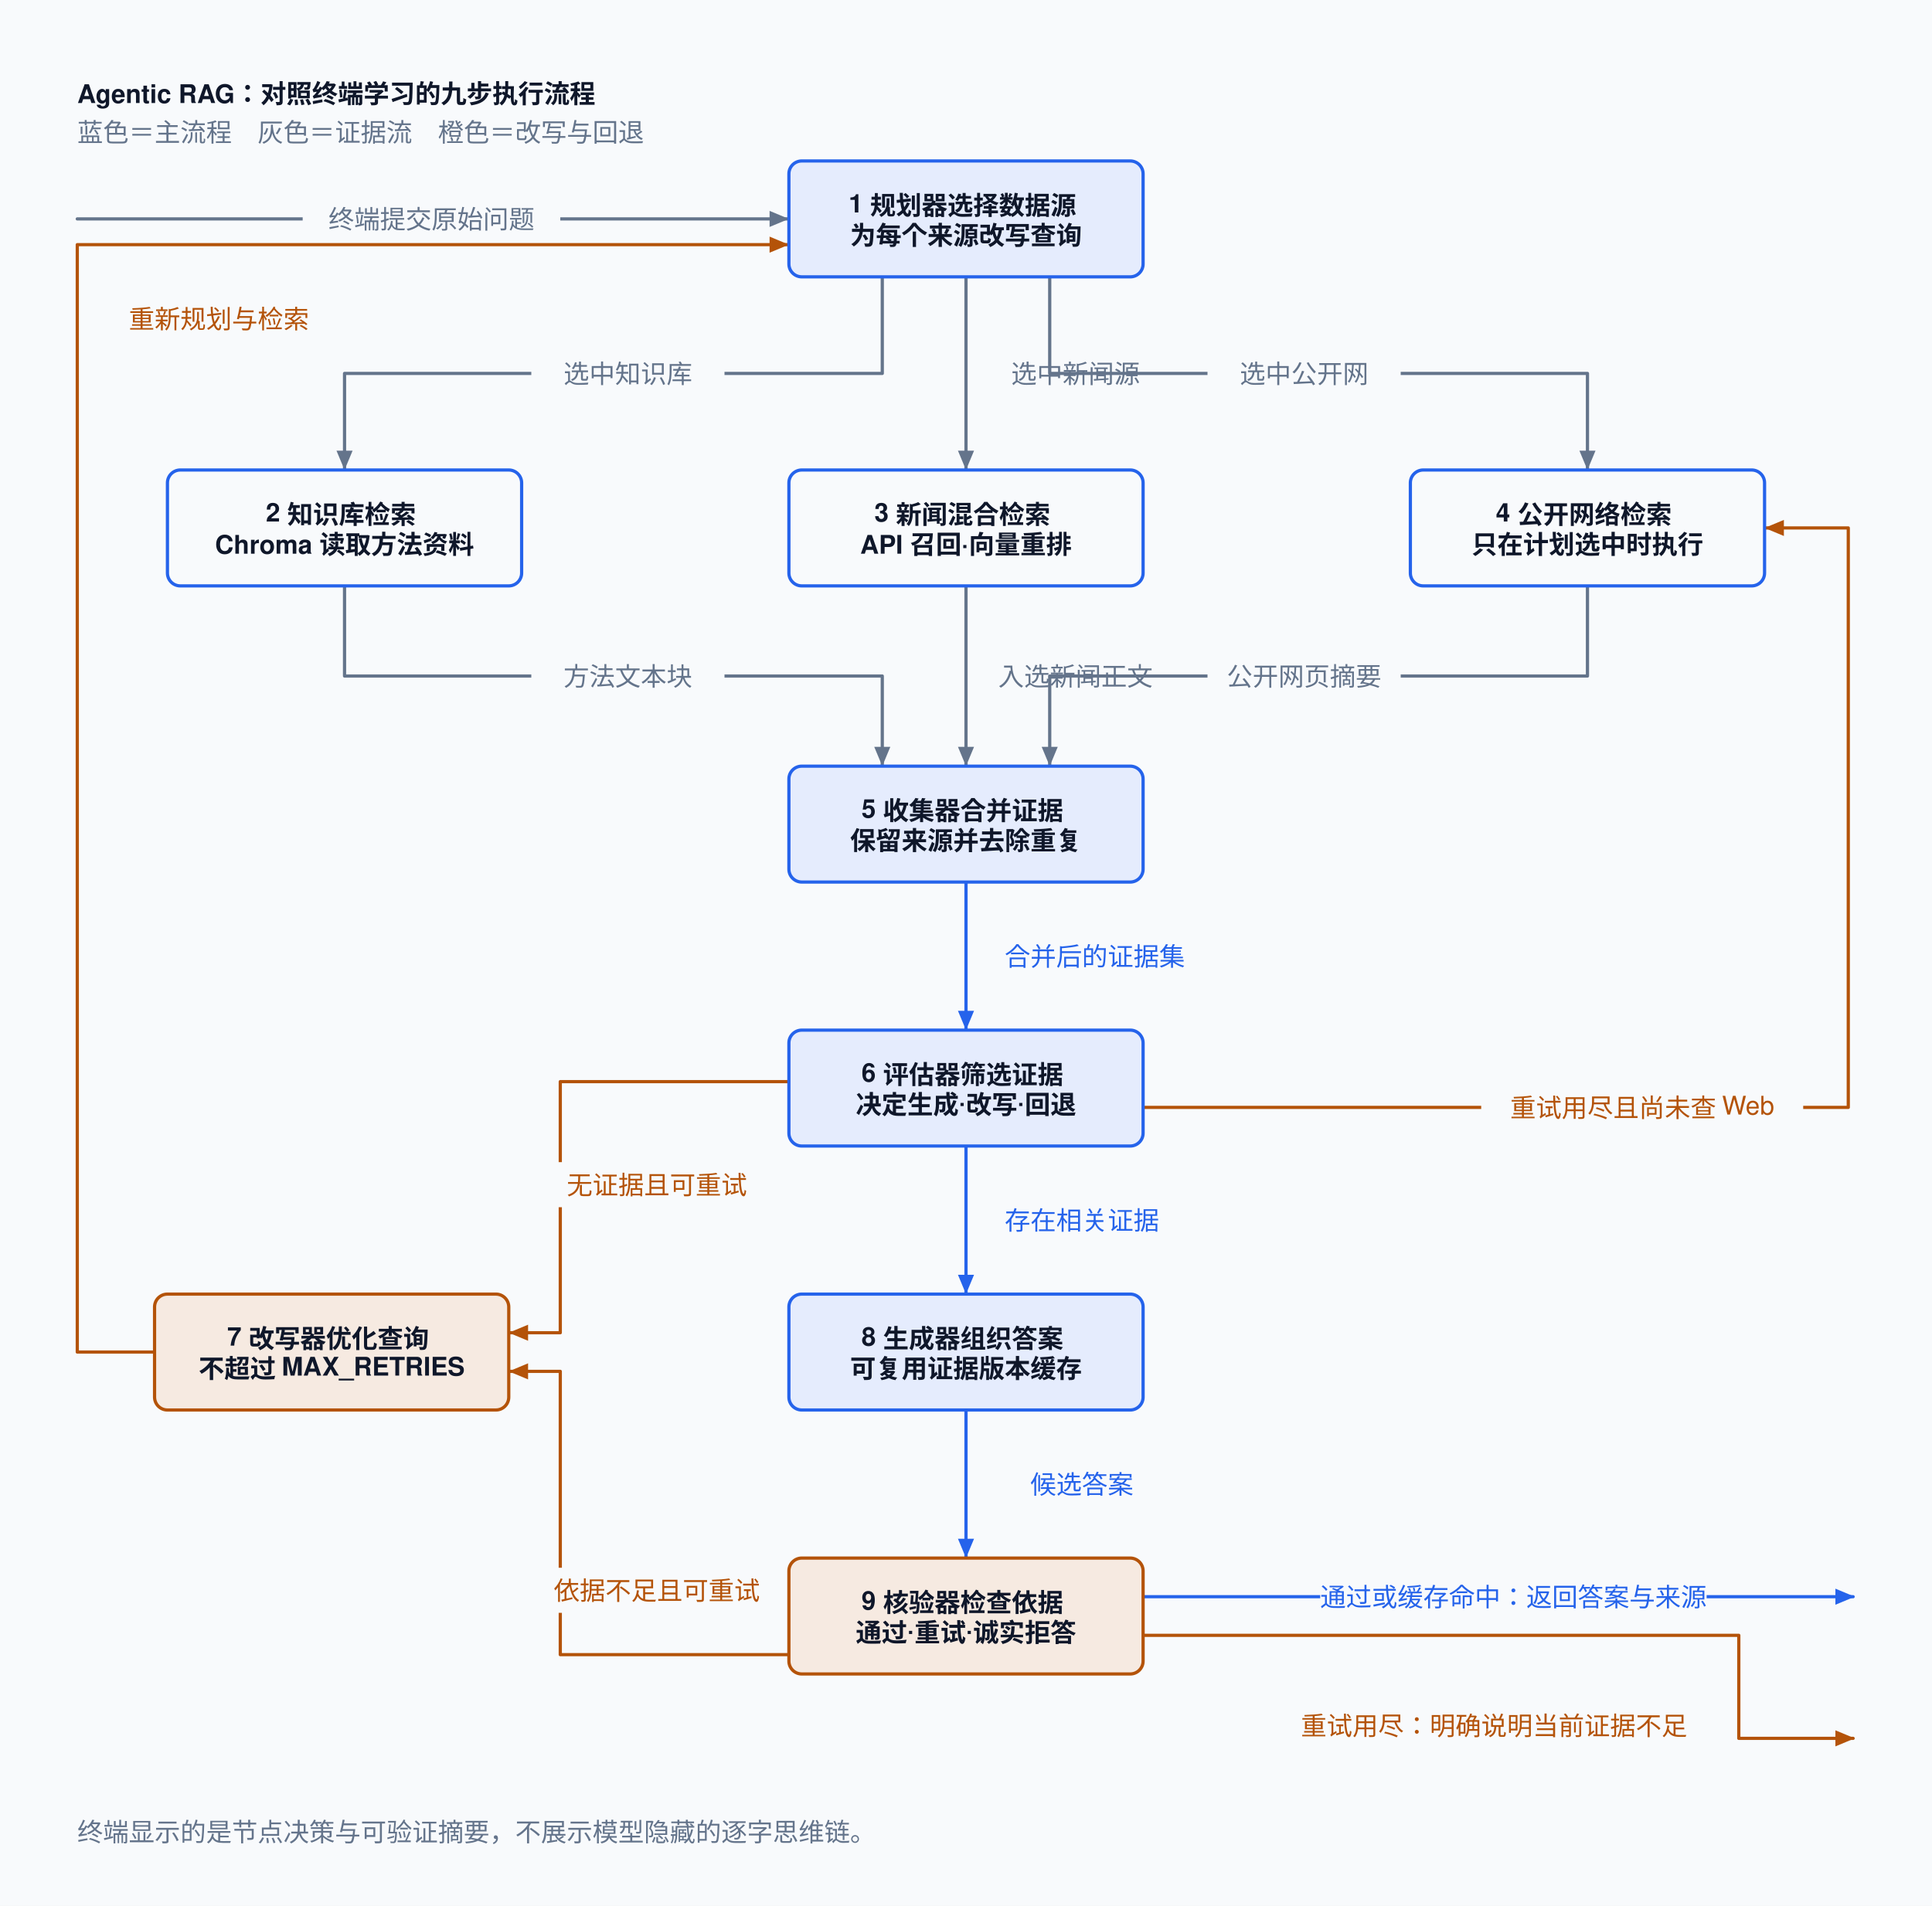
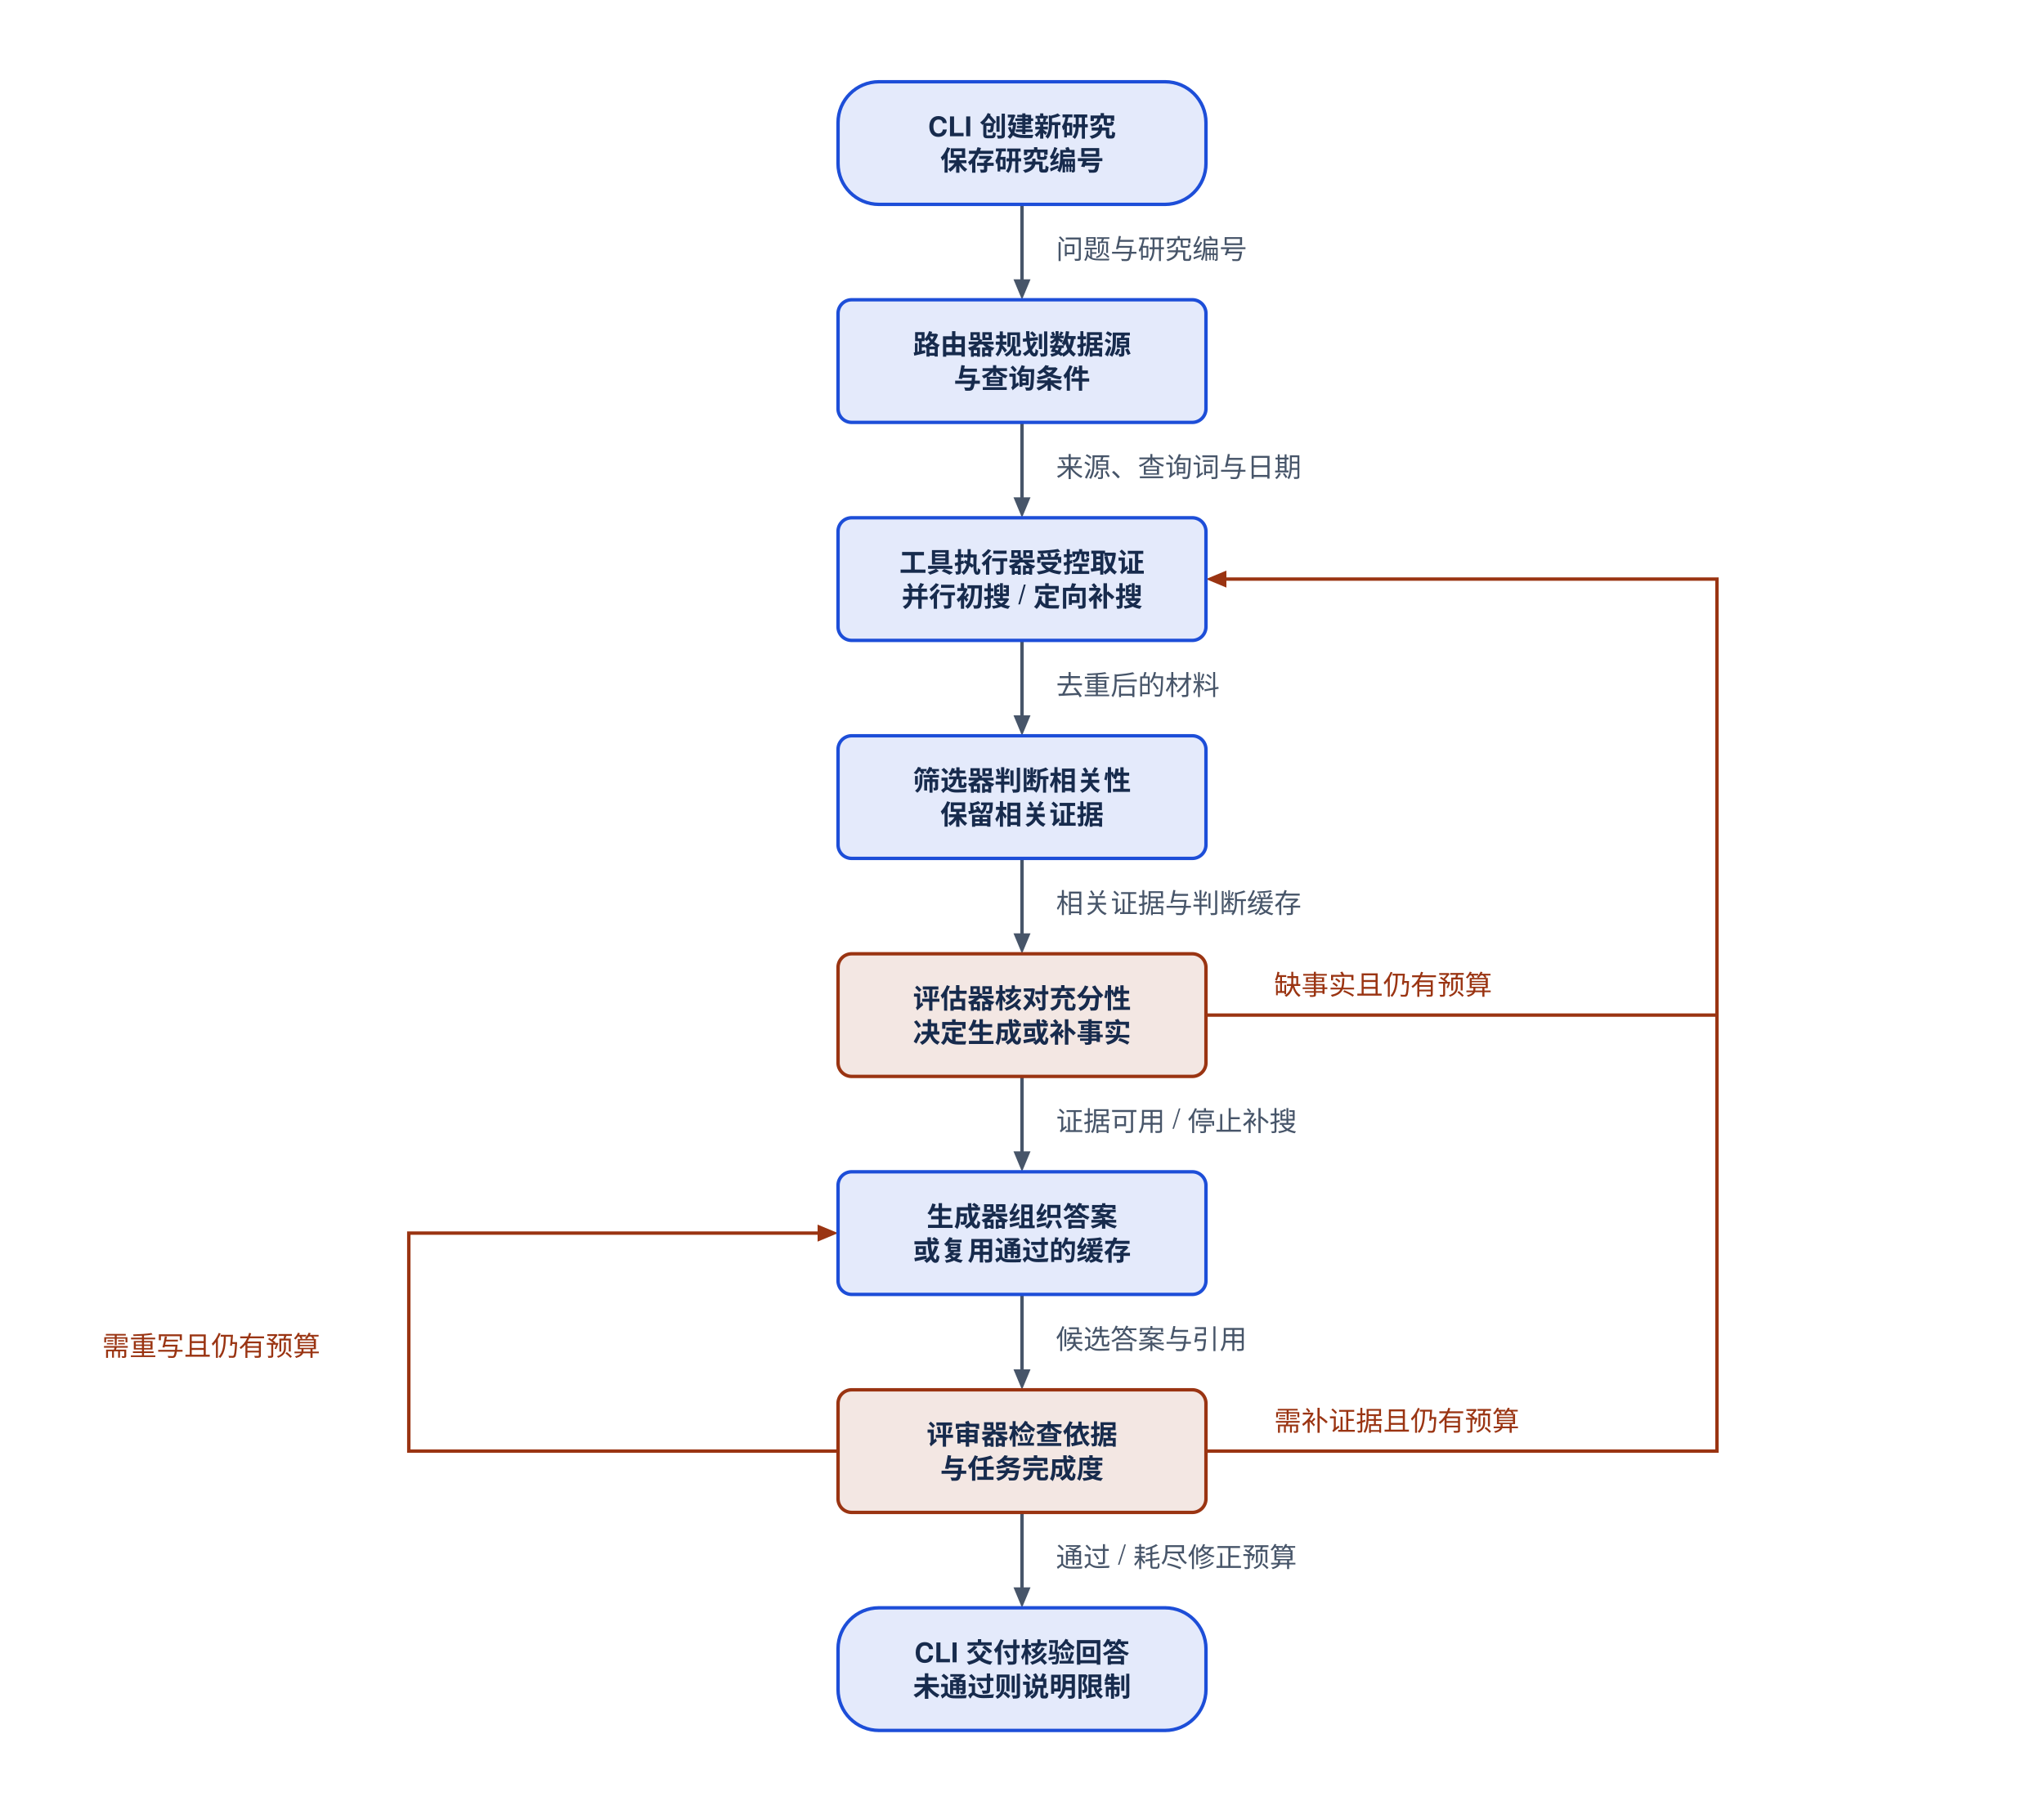
- <svg xmlns="http://www.w3.org/2000/svg" width="1200" height="1184" viewBox="0 0 1200 1184" role="img" aria-label="Agentic RAG 多源问答九步执行流程图">
-   <rect x="0" y="0" width="1200" height="1184" fill="#F8FAFC" stroke="none" />
-   <text x="48" y="64" text-anchor="start" font-family="Helvetica, Arial, 'Liberation Sans', sans-serif" font-size="16" font-weight="700" fill="#0F172A">Agentic RAG：对照终端学习的九步执行流程</text>
-   <text x="48" y="88" text-anchor="start" font-family="Helvetica, Arial, 'Liberation Sans', sans-serif" font-size="16" font-weight="400" fill="#64748B">蓝色＝主流程　灰色＝证据流　橙色＝改写与回退</text>
-   <path d="M 48 136 L 489 136" fill="none" stroke="#64748B" stroke-width="2" stroke-linecap="round" />
-   <path d="M 490 136 L 478 131 L 478 141 Z" fill="#64748B" stroke="none" />
-   <rect x="188" y="122" width="160" height="28" rx="4" fill="#F8FAFC" stroke="none" />
-   <text x="268" y="142" text-anchor="middle" font-family="Helvetica, Arial, 'Liberation Sans', sans-serif" font-size="16" font-weight="400" fill="#64748B">终端提交原始问题</text>
-   <path d="M 548 172 L 548 232 L 214 232 L 214 291" fill="none" stroke="#64748B" stroke-width="2" stroke-linecap="round" stroke-linejoin="round" />
-   <path d="M 214 292 L 209 280 L 219 280 Z" fill="#64748B" stroke="none" />
-   <rect x="330" y="218" width="120" height="28" rx="4" fill="#F8FAFC" stroke="none" />
-   <text x="390" y="238" text-anchor="middle" font-family="Helvetica, Arial, 'Liberation Sans', sans-serif" font-size="16" font-weight="400" fill="#64748B">选中知识库</text>
-   <path d="M 600 172 L 600 291" fill="none" stroke="#64748B" stroke-width="2" stroke-linecap="round" />
-   <path d="M 600 292 L 595 280 L 605 280 Z" fill="#64748B" stroke="none" />
-   <rect x="608" y="218" width="120" height="28" rx="4" fill="#F8FAFC" stroke="none" />
-   <text x="668" y="238" text-anchor="middle" font-family="Helvetica, Arial, 'Liberation Sans', sans-serif" font-size="16" font-weight="400" fill="#64748B">选中新闻源</text>
-   <path d="M 652 172 L 652 232 L 986 232 L 986 291" fill="none" stroke="#64748B" stroke-width="2" stroke-linecap="round" stroke-linejoin="round" />
-   <path d="M 986 292 L 981 280 L 991 280 Z" fill="#64748B" stroke="none" />
-   <rect x="750" y="218" width="120" height="28" rx="4" fill="#F8FAFC" stroke="none" />
-   <text x="810" y="238" text-anchor="middle" font-family="Helvetica, Arial, 'Liberation Sans', sans-serif" font-size="16" font-weight="400" fill="#64748B">选中公开网</text>
-   <path d="M 214 364 L 214 420 L 548 420 L 548 475" fill="none" stroke="#64748B" stroke-width="2" stroke-linecap="round" stroke-linejoin="round" />
-   <path d="M 548 476 L 543 464 L 553 464 Z" fill="#64748B" stroke="none" />
-   <rect x="330" y="406" width="120" height="28" rx="4" fill="#F8FAFC" stroke="none" />
-   <text x="390" y="426" text-anchor="middle" font-family="Helvetica, Arial, 'Liberation Sans', sans-serif" font-size="16" font-weight="400" fill="#64748B">方法文本块</text>
-   <path d="M 600 364 L 600 475" fill="none" stroke="#64748B" stroke-width="2" stroke-linecap="round" />
-   <path d="M 600 476 L 595 464 L 605 464 Z" fill="#64748B" stroke="none" />
-   <rect x="608" y="406" width="120" height="28" rx="4" fill="#F8FAFC" stroke="none" />
-   <text x="668" y="426" text-anchor="middle" font-family="Helvetica, Arial, 'Liberation Sans', sans-serif" font-size="16" font-weight="400" fill="#64748B">入选新闻正文</text>
-   <path d="M 986 364 L 986 420 L 652 420 L 652 475" fill="none" stroke="#64748B" stroke-width="2" stroke-linecap="round" stroke-linejoin="round" />
-   <path d="M 652 476 L 647 464 L 657 464 Z" fill="#64748B" stroke="none" />
-   <rect x="750" y="406" width="120" height="28" rx="4" fill="#F8FAFC" stroke="none" />
-   <text x="810" y="426" text-anchor="middle" font-family="Helvetica, Arial, 'Liberation Sans', sans-serif" font-size="16" font-weight="400" fill="#64748B">公开网页摘要</text>
-   <path d="M 600 548 L 600 639" fill="none" stroke="#2563EB" stroke-width="2" stroke-linecap="round" />
-   <path d="M 600 640 L 595 628 L 605 628 Z" fill="#2563EB" stroke="none" />
-   <rect x="608" y="580" width="144" height="28" rx="4" fill="#F8FAFC" stroke="none" />
-   <text x="680" y="600" text-anchor="middle" font-family="Helvetica, Arial, 'Liberation Sans', sans-serif" font-size="16" font-weight="400" fill="#2563EB">合并后的证据集</text>
-   <path d="M 600 712 L 600 803" fill="none" stroke="#2563EB" stroke-width="2" stroke-linecap="round" />
-   <path d="M 600 804 L 595 792 L 605 792 Z" fill="#2563EB" stroke="none" />
-   <rect x="608" y="744" width="128" height="28" rx="4" fill="#F8FAFC" stroke="none" />
-   <text x="672" y="764" text-anchor="middle" font-family="Helvetica, Arial, 'Liberation Sans', sans-serif" font-size="16" font-weight="400" fill="#2563EB">存在相关证据</text>
-   <path d="M 600 876 L 600 967" fill="none" stroke="#2563EB" stroke-width="2" stroke-linecap="round" />
-   <path d="M 600 968 L 595 956 L 605 956 Z" fill="#2563EB" stroke="none" />
-   <rect x="608" y="908" width="128" height="28" rx="4" fill="#F8FAFC" stroke="none" />
-   <text x="672" y="928" text-anchor="middle" font-family="Helvetica, Arial, 'Liberation Sans', sans-serif" font-size="16" font-weight="400" fill="#2563EB">候选答案</text>
-   <path d="M 490 672 L 348 672 L 348 828 L 317 828" fill="none" stroke="#B45309" stroke-width="2" stroke-linecap="round" stroke-linejoin="round" />
-   <path d="M 316 828 L 328 823 L 328 833 Z" fill="#B45309" stroke="none" />
-   <rect x="332" y="722" width="152" height="28" rx="4" fill="#F8FAFC" stroke="none" />
-   <text x="408" y="742" text-anchor="middle" font-family="Helvetica, Arial, 'Liberation Sans', sans-serif" font-size="16" font-weight="400" fill="#B45309">无证据且可重试</text>
-   <path d="M 96 840 L 48 840 L 48 152 L 489 152" fill="none" stroke="#B45309" stroke-width="2" stroke-linecap="round" stroke-linejoin="round" />
-   <path d="M 490 152 L 478 147 L 478 157 Z" fill="#B45309" stroke="none" />
-   <rect x="64" y="184" width="144" height="28" rx="4" fill="#F8FAFC" stroke="none" />
-   <text x="136" y="204" text-anchor="middle" font-family="Helvetica, Arial, 'Liberation Sans', sans-serif" font-size="16" font-weight="400" fill="#B45309">重新规划与检索</text>
-   <path d="M 710 688 L 1148 688 L 1148 328 L 1097 328" fill="none" stroke="#B45309" stroke-width="2" stroke-linecap="round" stroke-linejoin="round" />
-   <path d="M 1096 328 L 1108 323 L 1108 333 Z" fill="#B45309" stroke="none" />
-   <rect x="920" y="674" width="200" height="28" rx="4" fill="#F8FAFC" stroke="none" />
-   <text x="1020" y="694" text-anchor="middle" font-family="Helvetica, Arial, 'Liberation Sans', sans-serif" font-size="16" font-weight="400" fill="#B45309">重试用尽且尚未查 Web</text>
-   <path d="M 490 1028 L 348 1028 L 348 852 L 317 852" fill="none" stroke="#B45309" stroke-width="2" stroke-linecap="round" stroke-linejoin="round" />
-   <path d="M 316 852 L 328 847 L 328 857 Z" fill="#B45309" stroke="none" />
-   <rect x="332" y="974" width="152" height="28" rx="4" fill="#F8FAFC" stroke="none" />
-   <text x="408" y="994" text-anchor="middle" font-family="Helvetica, Arial, 'Liberation Sans', sans-serif" font-size="16" font-weight="400" fill="#B45309">依据不足且可重试</text>
-   <path d="M 710 992 L 1151 992" fill="none" stroke="#2563EB" stroke-width="2" stroke-linecap="round" />
-   <path d="M 1152 992 L 1140 987 L 1140 997 Z" fill="#2563EB" stroke="none" />
-   <rect x="820" y="978" width="240" height="28" rx="4" fill="#F8FAFC" stroke="none" />
-   <text x="940" y="998" text-anchor="middle" font-family="Helvetica, Arial, 'Liberation Sans', sans-serif" font-size="16" font-weight="400" fill="#2563EB">通过或缓存命中：返回答案与来源</text>
-   <path d="M 710 1016 L 1080 1016 L 1080 1080 L 1151 1080" fill="none" stroke="#B45309" stroke-width="2" stroke-linecap="round" stroke-linejoin="round" />
-   <path d="M 1152 1080 L 1140 1075 L 1140 1085 Z" fill="#B45309" stroke="none" />
-   <rect x="792" y="1058" width="272" height="28" rx="4" fill="#F8FAFC" stroke="none" />
-   <text x="928" y="1078" text-anchor="middle" font-family="Helvetica, Arial, 'Liberation Sans', sans-serif" font-size="16" font-weight="400" fill="#B45309">重试用尽：明确说明当前证据不足</text>
-   <rect x="490" y="100" width="220" height="72" rx="8" fill="#E5ECFD" stroke="#2563EB" stroke-width="2" />
-   <text x="600" y="132" text-anchor="middle" font-family="Helvetica, Arial, 'Liberation Sans', sans-serif" font-size="16" font-weight="700" fill="#0F172A">
-     <tspan x="600" dy="0">1 规划器选择数据源</tspan>
-     <tspan x="600" dy="20">为每个来源改写查询</tspan>
-   </text>
-   <rect x="104" y="292" width="220" height="72" rx="8" fill="#F8FAFC" stroke="#2563EB" stroke-width="2" />
-   <text x="214" y="324" text-anchor="middle" font-family="Helvetica, Arial, 'Liberation Sans', sans-serif" font-size="16" font-weight="700" fill="#0F172A">
-     <tspan x="214" dy="0">2 知识库检索</tspan>
-     <tspan x="214" dy="20">Chroma 读取方法资料</tspan>
-   </text>
-   <rect x="490" y="292" width="220" height="72" rx="8" fill="#F8FAFC" stroke="#2563EB" stroke-width="2" />
-   <text x="600" y="324" text-anchor="middle" font-family="Helvetica, Arial, 'Liberation Sans', sans-serif" font-size="16" font-weight="700" fill="#0F172A">
-     <tspan x="600" dy="0">3 新闻混合检索</tspan>
-     <tspan x="600" dy="20">API 召回·向量重排</tspan>
-   </text>
-   <rect x="876" y="292" width="220" height="72" rx="8" fill="#F8FAFC" stroke="#2563EB" stroke-width="2" />
-   <text x="986" y="324" text-anchor="middle" font-family="Helvetica, Arial, 'Liberation Sans', sans-serif" font-size="16" font-weight="700" fill="#0F172A">
-     <tspan x="986" dy="0">4 公开网络检索</tspan>
-     <tspan x="986" dy="20">只在计划选中时执行</tspan>
-   </text>
-   <rect x="490" y="476" width="220" height="72" rx="8" fill="#E5ECFD" stroke="#2563EB" stroke-width="2" />
-   <text x="600" y="508" text-anchor="middle" font-family="Helvetica, Arial, 'Liberation Sans', sans-serif" font-size="16" font-weight="700" fill="#0F172A">
-     <tspan x="600" dy="0">5 收集器合并证据</tspan>
-     <tspan x="600" dy="20">保留来源并去除重复</tspan>
-   </text>
-   <rect x="490" y="640" width="220" height="72" rx="8" fill="#E5ECFD" stroke="#2563EB" stroke-width="2" />
-   <text x="600" y="672" text-anchor="middle" font-family="Helvetica, Arial, 'Liberation Sans', sans-serif" font-size="16" font-weight="700" fill="#0F172A">
-     <tspan x="600" dy="0">6 评估器筛选证据</tspan>
-     <tspan x="600" dy="20">决定生成·改写·回退</tspan>
-   </text>
-   <rect x="96" y="804" width="220" height="72" rx="8" fill="#F6EAE1" stroke="#B45309" stroke-width="2" />
-   <text x="206" y="836" text-anchor="middle" font-family="Helvetica, Arial, 'Liberation Sans', sans-serif" font-size="16" font-weight="700" fill="#0F172A">
-     <tspan x="206" dy="0">7 改写器优化查询</tspan>
-     <tspan x="206" dy="20">不超过 MAX_RETRIES</tspan>
-   </text>
-   <rect x="490" y="804" width="220" height="72" rx="8" fill="#E5ECFD" stroke="#2563EB" stroke-width="2" />
-   <text x="600" y="836" text-anchor="middle" font-family="Helvetica, Arial, 'Liberation Sans', sans-serif" font-size="16" font-weight="700" fill="#0F172A">
-     <tspan x="600" dy="0">8 生成器组织答案</tspan>
-     <tspan x="600" dy="20">可复用证据版本缓存</tspan>
-   </text>
-   <rect x="490" y="968" width="220" height="72" rx="8" fill="#F6EAE1" stroke="#B45309" stroke-width="2" />
-   <text x="600" y="1000" text-anchor="middle" font-family="Helvetica, Arial, 'Liberation Sans', sans-serif" font-size="16" font-weight="700" fill="#0F172A">
-     <tspan x="600" dy="0">9 核验器检查依据</tspan>
-     <tspan x="600" dy="20">通过·重试·诚实拒答</tspan>
-   </text>
-   <text x="48" y="1144" text-anchor="start" font-family="Helvetica, Arial, 'Liberation Sans', sans-serif" font-size="16" font-weight="400" fill="#64748B">终端显示的是节点决策与可验证摘要，不展示模型隐藏的逐字思维链。</text>
+ <svg xmlns="http://www.w3.org/2000/svg" width="1200" height="1068" viewBox="0 0 1200 1068" role="img" aria-label="基础模式受控 RAG 流程">
+   <rect x="0" y="0" width="1200" height="1068" fill="#FFFFFF" />
+   <path d="M 600 120 L 600 165" fill="none" stroke="#475569" stroke-width="2" stroke-linecap="round" />
+   <path d="M 600 176 L 595 164 L 605 164 Z" fill="#475569" />
+   <text x="620" y="152" font-family="Helvetica, Arial, 'Liberation Sans', sans-serif" font-size="16" font-weight="400" fill="#475569" text-anchor="start">问题与研究编号</text>
+   <path d="M 600 248 L 600 293" fill="none" stroke="#475569" stroke-width="2" stroke-linecap="round" />
+   <path d="M 600 304 L 595 292 L 605 292 Z" fill="#475569" />
+   <text x="620" y="280" font-family="Helvetica, Arial, 'Liberation Sans', sans-serif" font-size="16" font-weight="400" fill="#475569" text-anchor="start">来源、查询词与日期</text>
+   <path d="M 600 376 L 600 421" fill="none" stroke="#475569" stroke-width="2" stroke-linecap="round" />
+   <path d="M 600 432 L 595 420 L 605 420 Z" fill="#475569" />
+   <text x="620" y="408" font-family="Helvetica, Arial, 'Liberation Sans', sans-serif" font-size="16" font-weight="400" fill="#475569" text-anchor="start">去重后的材料</text>
+   <path d="M 600 504 L 600 549" fill="none" stroke="#475569" stroke-width="2" stroke-linecap="round" />
+   <path d="M 600 560 L 595 548 L 605 548 Z" fill="#475569" />
+   <text x="620" y="536" font-family="Helvetica, Arial, 'Liberation Sans', sans-serif" font-size="16" font-weight="400" fill="#475569" text-anchor="start">相关证据与判断缓存</text>
+   <path d="M 600 632 L 600 677" fill="none" stroke="#475569" stroke-width="2" stroke-linecap="round" />
+   <path d="M 600 688 L 595 676 L 605 676 Z" fill="#475569" />
+   <text x="620" y="664" font-family="Helvetica, Arial, 'Liberation Sans', sans-serif" font-size="16" font-weight="400" fill="#475569" text-anchor="start">证据可用 / 停止补搜</text>
+   <path d="M 600 760 L 600 805" fill="none" stroke="#475569" stroke-width="2" stroke-linecap="round" />
+   <path d="M 600 816 L 595 804 L 605 804 Z" fill="#475569" />
+   <text x="620" y="792" font-family="Helvetica, Arial, 'Liberation Sans', sans-serif" font-size="16" font-weight="400" fill="#475569" text-anchor="start">候选答案与引用</text>
+   <path d="M 600 888 L 600 933" fill="none" stroke="#475569" stroke-width="2" stroke-linecap="round" />
+   <path d="M 600 944 L 595 932 L 605 932 Z" fill="#475569" />
+   <text x="620" y="920" font-family="Helvetica, Arial, 'Liberation Sans', sans-serif" font-size="16" font-weight="400" fill="#475569" text-anchor="start">通过 / 耗尽修正预算</text>
+   <path d="M 708 596 L 1008 596 L 1008 340 L 719 340 M 708 852 L 1008 852 L 1008 596" fill="none" stroke="#9A3412" stroke-width="2" stroke-linecap="round" />
+   <path d="M 708 340 L 720 335 L 720 345 Z" fill="#9A3412" />
+   <path d="M 492 852 L 240 852 L 240 724 L 481 724" fill="none" stroke="#9A3412" stroke-width="2" stroke-linecap="round" />
+   <path d="M 492 724 L 480 719 L 480 729 Z" fill="#9A3412" />
+   <text x="748" y="584" font-family="Helvetica, Arial, 'Liberation Sans', sans-serif" font-size="16" font-weight="400" fill="#9A3412" text-anchor="start">缺事实且仍有预算</text>
+   <text x="748" y="840" font-family="Helvetica, Arial, 'Liberation Sans', sans-serif" font-size="16" font-weight="400" fill="#9A3412" text-anchor="start">需补证据且仍有预算</text>
+   <text x="60" y="796" font-family="Helvetica, Arial, 'Liberation Sans', sans-serif" font-size="16" font-weight="400" fill="#9A3412" text-anchor="start">需重写且仍有预算</text>
+   <rect x="492" y="48" width="216" height="72" rx="24" fill="#E4EAFB" stroke="#1D4ED8" stroke-width="2" />
+   <text x="600" y="80" font-family="Helvetica, Arial, 'Liberation Sans', sans-serif" font-size="16" font-weight="700" fill="#172B4D" text-anchor="middle">CLI 创建新研究</text>
+   <text x="600" y="100" font-family="Helvetica, Arial, 'Liberation Sans', sans-serif" font-size="16" font-weight="700" fill="#172B4D" text-anchor="middle">保存研究编号</text>
+   <rect x="492" y="176" width="216" height="72" rx="8" fill="#E4EAFB" stroke="#1D4ED8" stroke-width="2" />
+   <text x="600" y="208" font-family="Helvetica, Arial, 'Liberation Sans', sans-serif" font-size="16" font-weight="700" fill="#172B4D" text-anchor="middle">路由器规划数据源</text>
+   <text x="600" y="228" font-family="Helvetica, Arial, 'Liberation Sans', sans-serif" font-size="16" font-weight="700" fill="#172B4D" text-anchor="middle">与查询条件</text>
+   <rect x="492" y="304" width="216" height="72" rx="8" fill="#E4EAFB" stroke="#1D4ED8" stroke-width="2" />
+   <text x="600" y="336" font-family="Helvetica, Arial, 'Liberation Sans', sans-serif" font-size="16" font-weight="700" fill="#172B4D" text-anchor="middle">工具执行器受控取证</text>
+   <text x="600" y="356" font-family="Helvetica, Arial, 'Liberation Sans', sans-serif" font-size="16" font-weight="700" fill="#172B4D" text-anchor="middle">并行初搜 / 定向补搜</text>
+   <rect x="492" y="432" width="216" height="72" rx="8" fill="#E4EAFB" stroke="#1D4ED8" stroke-width="2" />
+   <text x="600" y="464" font-family="Helvetica, Arial, 'Liberation Sans', sans-serif" font-size="16" font-weight="700" fill="#172B4D" text-anchor="middle">筛选器判断相关性</text>
+   <text x="600" y="484" font-family="Helvetica, Arial, 'Liberation Sans', sans-serif" font-size="16" font-weight="700" fill="#172B4D" text-anchor="middle">保留相关证据</text>
+   <rect x="492" y="560" width="216" height="72" rx="8" fill="#F3E7E3" stroke="#9A3412" stroke-width="2" />
+   <text x="600" y="592" font-family="Helvetica, Arial, 'Liberation Sans', sans-serif" font-size="16" font-weight="700" fill="#172B4D" text-anchor="middle">评估器核对充分性</text>
+   <text x="600" y="612" font-family="Helvetica, Arial, 'Liberation Sans', sans-serif" font-size="16" font-weight="700" fill="#172B4D" text-anchor="middle">决定生成或补事实</text>
+   <rect x="492" y="688" width="216" height="72" rx="8" fill="#E4EAFB" stroke="#1D4ED8" stroke-width="2" />
+   <text x="600" y="720" font-family="Helvetica, Arial, 'Liberation Sans', sans-serif" font-size="16" font-weight="700" fill="#172B4D" text-anchor="middle">生成器组织答案</text>
+   <text x="600" y="740" font-family="Helvetica, Arial, 'Liberation Sans', sans-serif" font-size="16" font-weight="700" fill="#172B4D" text-anchor="middle">或复用通过的缓存</text>
+   <rect x="492" y="816" width="216" height="72" rx="8" fill="#F3E7E3" stroke="#9A3412" stroke-width="2" />
+   <text x="600" y="848" font-family="Helvetica, Arial, 'Liberation Sans', sans-serif" font-size="16" font-weight="700" fill="#172B4D" text-anchor="middle">评审器检查依据</text>
+   <text x="600" y="868" font-family="Helvetica, Arial, 'Liberation Sans', sans-serif" font-size="16" font-weight="700" fill="#172B4D" text-anchor="middle">与任务完成度</text>
+   <rect x="492" y="944" width="216" height="72" rx="24" fill="#E4EAFB" stroke="#1D4ED8" stroke-width="2" />
+   <text x="600" y="976" font-family="Helvetica, Arial, 'Liberation Sans', sans-serif" font-size="16" font-weight="700" fill="#172B4D" text-anchor="middle">CLI 交付核验回答</text>
+   <text x="600" y="996" font-family="Helvetica, Arial, 'Liberation Sans', sans-serif" font-size="16" font-weight="700" fill="#172B4D" text-anchor="middle">未通过则说明限制</text>
</svg>
